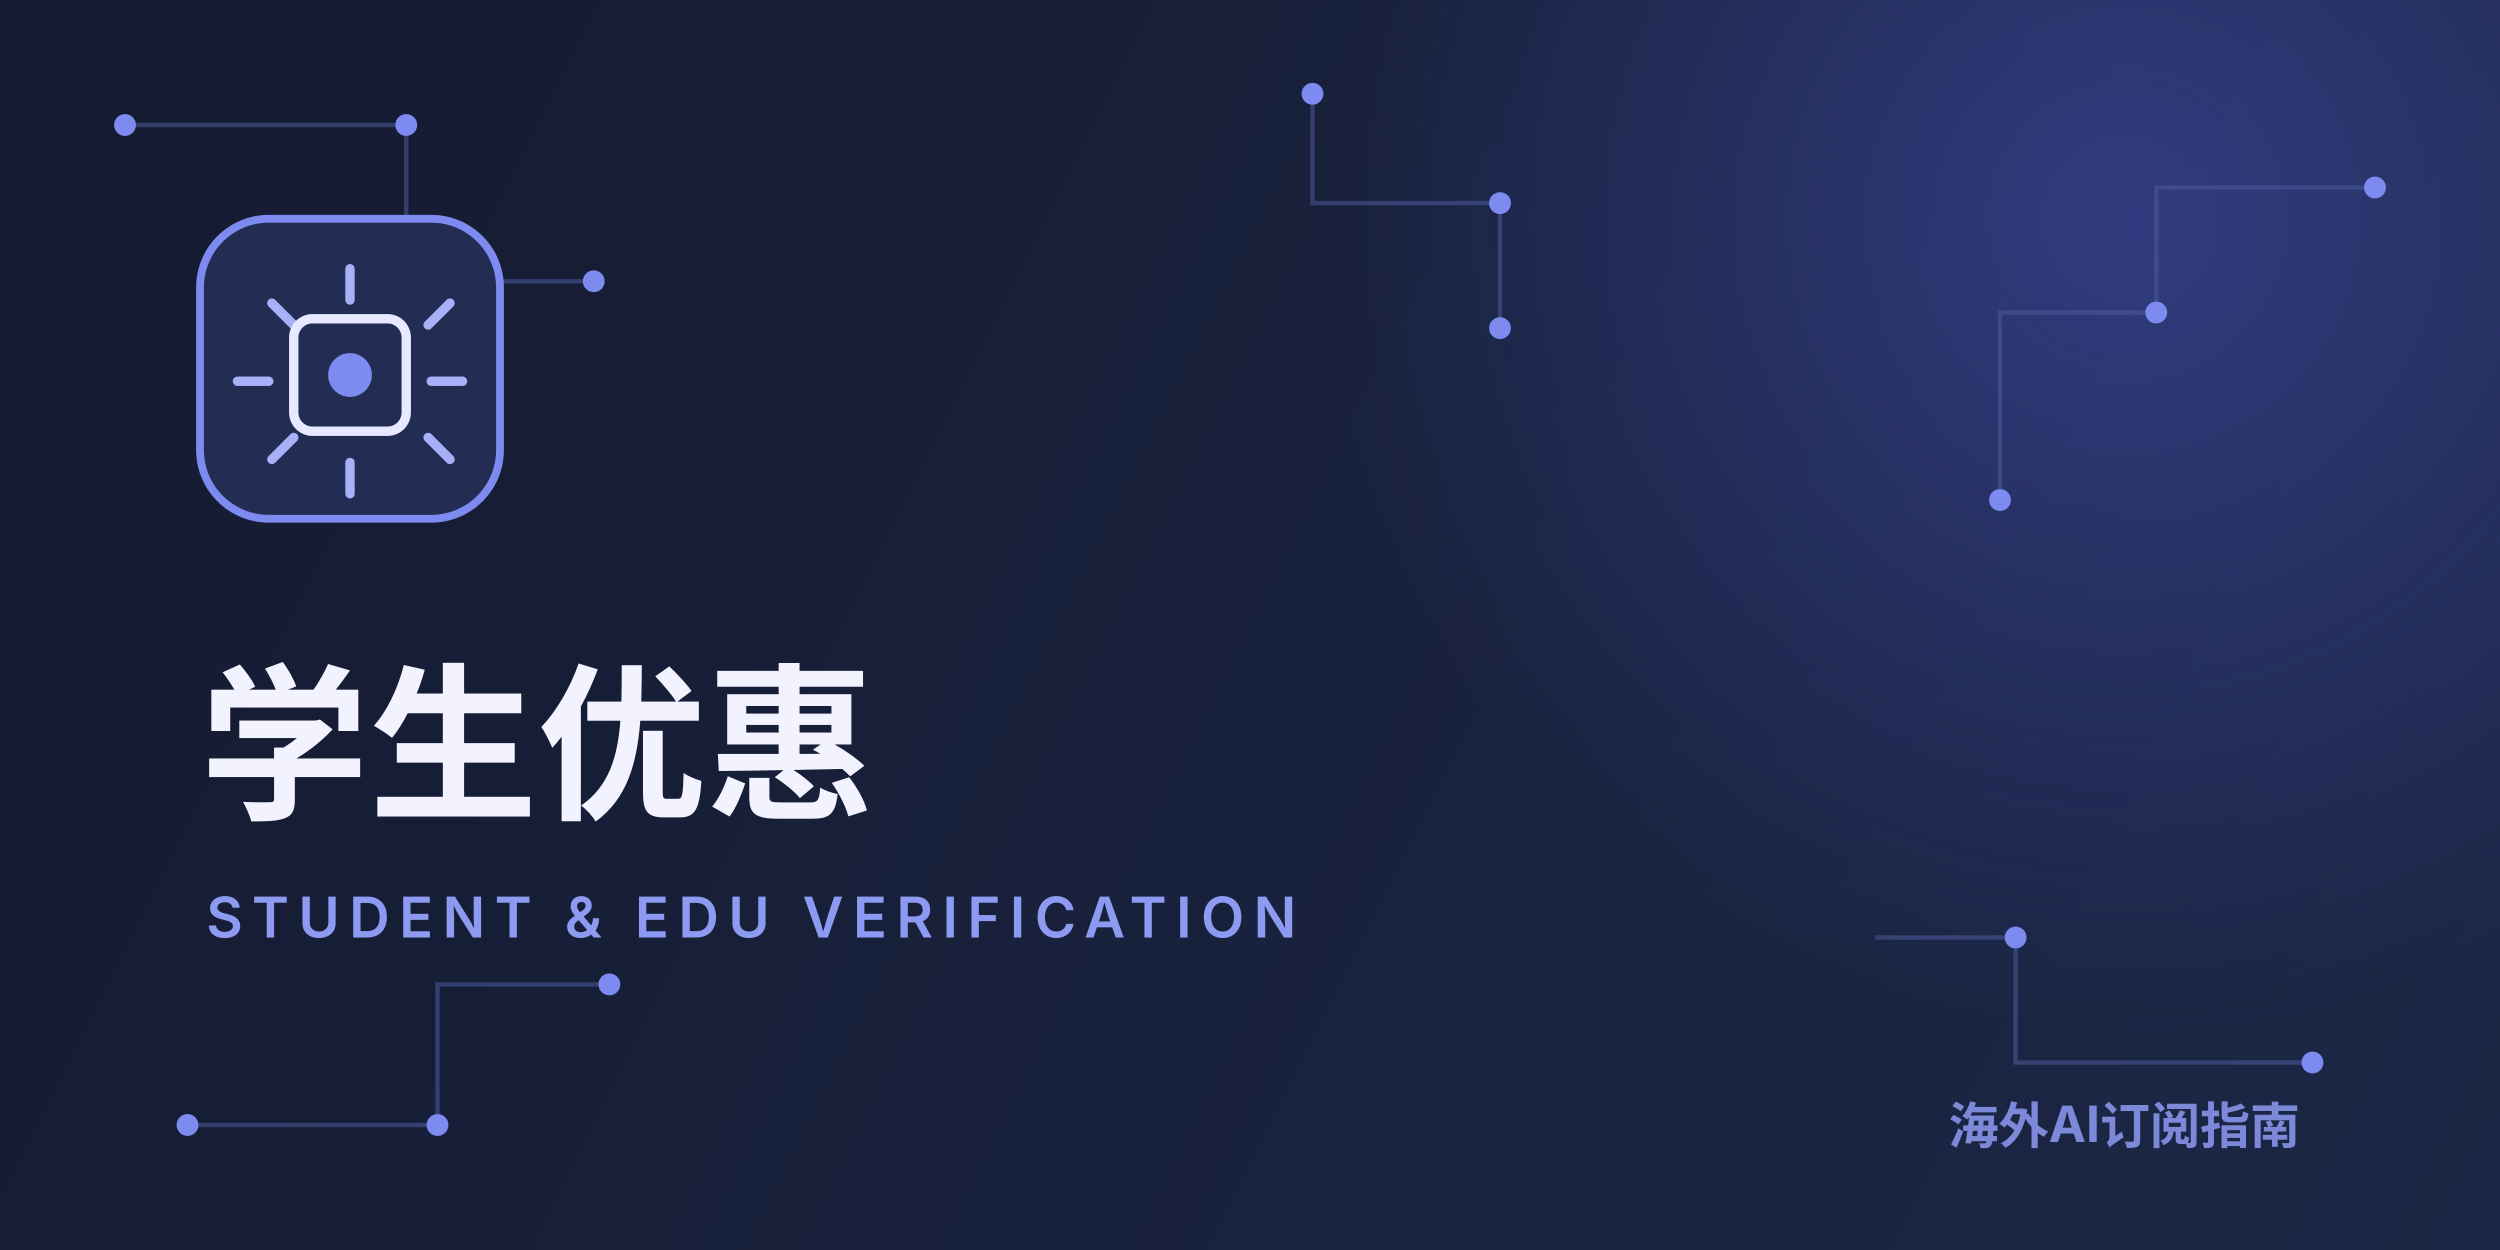
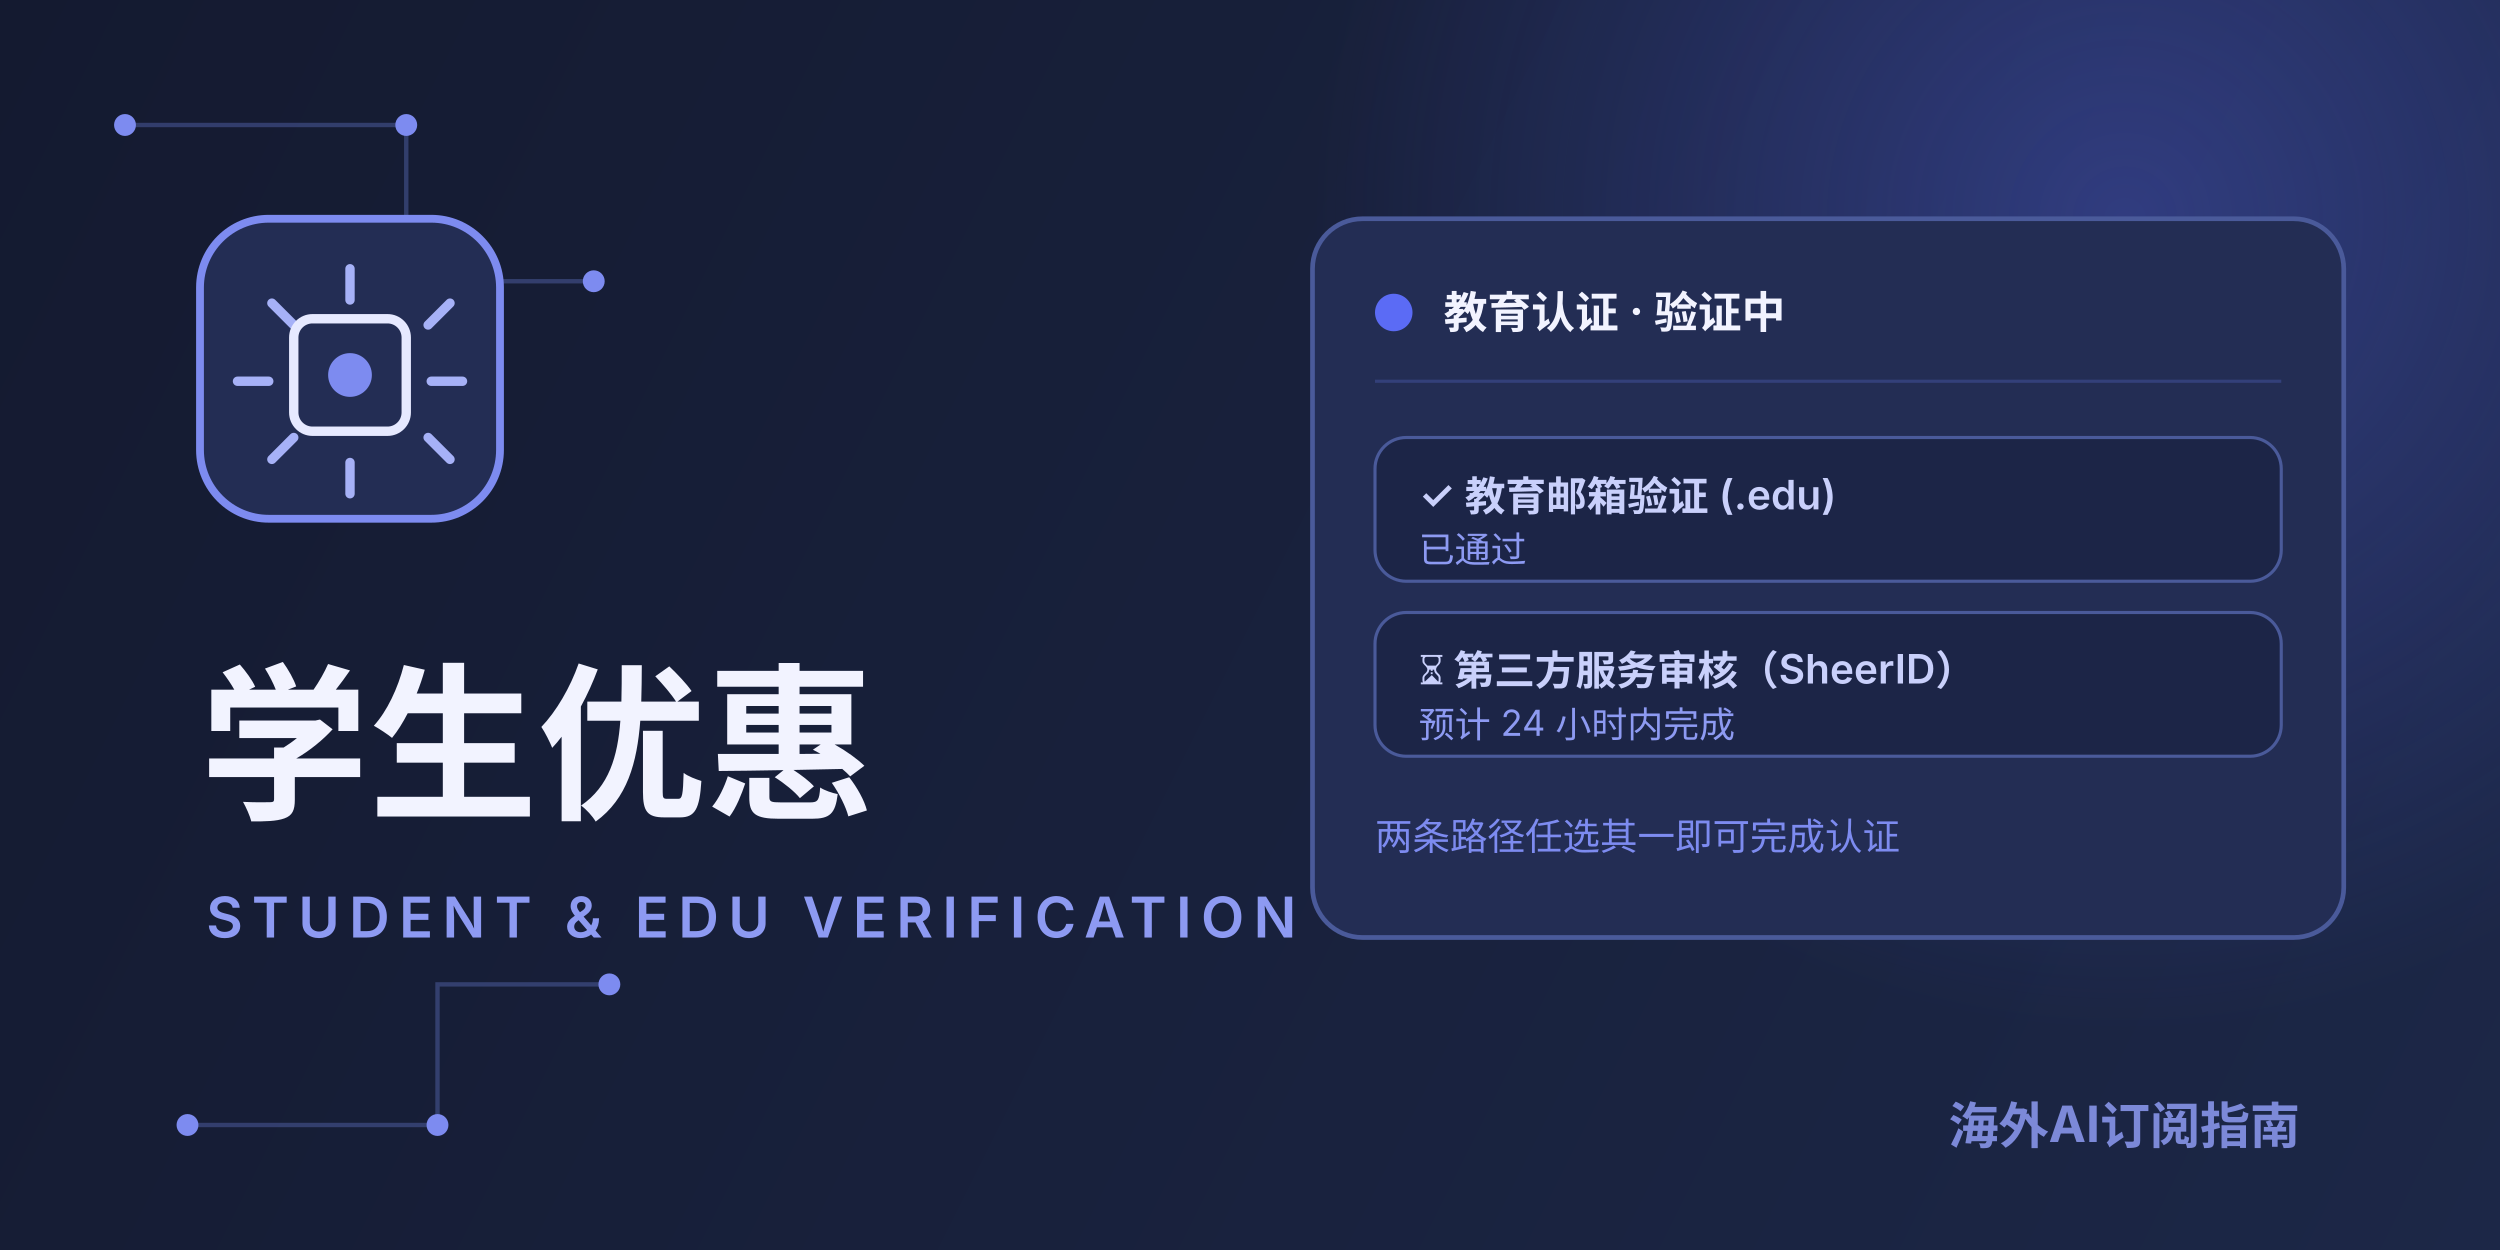
<svg xmlns="http://www.w3.org/2000/svg" viewBox="0 0 800 400" role="img" aria-label="海外AI订阅学生优惠与教育认证指南封面图">
  <defs>
    <linearGradient id="bgGrad" x1="0" y1="0" x2="800" y2="400" gradientUnits="userSpaceOnUse">
      <stop offset="0" stop-color="#141a30" />
      <stop offset="1" stop-color="#1c2747" />
    </linearGradient>
    <radialGradient id="glow" cx="680" cy="70" r="260" gradientUnits="userSpaceOnUse">
      <stop offset="0" stop-color="#5b6bf5" stop-opacity="0.35" />
      <stop offset="1" stop-color="#5b6bf5" stop-opacity="0" />
    </radialGradient>
  </defs>
  <rect width="800" height="400" fill="url(#bgGrad)" />
  <rect width="800" height="400" fill="url(#glow)" />
  <g stroke="#4a5a9a" stroke-width="1.4" opacity="0.55" fill="none">
    <path d="M40 40 h90 v50 h60" />
-     <path d="M760 60 h-70 v40 h-50 v60" />
    <path d="M60 360 h80 v-45 h55" />
-     <path d="M740 340 h-95 v-40 h-45" />
-     <path d="M420 30 v35 h60 v40" />
  </g>
  <g fill="#7d8bf0">
    <circle cx="40" cy="40" r="3.5" />
    <circle cx="130" cy="40" r="3.5" />
    <circle cx="190" cy="90" r="3.5" />
-     <circle cx="760" cy="60" r="3.5" />
-     <circle cx="690" cy="100" r="3.5" />
-     <circle cx="640" cy="160" r="3.5" />
    <circle cx="60" cy="360" r="3.5" />
    <circle cx="140" cy="360" r="3.5" />
    <circle cx="195" cy="315" r="3.5" />
-     <circle cx="740" cy="340" r="3.5" />
-     <circle cx="645" cy="300" r="3.5" />
-     <circle cx="420" cy="30" r="3.5" />
-     <circle cx="480" cy="65" r="3.5" />
-     <circle cx="480" cy="105" r="3.5" />
  </g>
  <rect x="64" y="70" width="96" height="96" rx="22" fill="#232d54" stroke="#7d8bf0" stroke-width="2.5" />
  <g stroke="#a6b1f7" stroke-width="3" stroke-linecap="round">
    <path d="M112 96 v-10 M112 148 v10 M86 122 h-10 M138 122 h10 M94 104 l-7-7 M137 104 l7-7 M94 140 l-7 7 M137 140 l7 7" />
  </g>
  <rect x="94" y="102" width="36" height="36" rx="6" fill="none" stroke="#e6e9ff" stroke-width="3" />
  <circle cx="112" cy="120" r="7" fill="#7d8bf0" />
  <text x="64" y="258" font-family="-apple-system, 'Segoe UI', 'PingFang SC', 'Microsoft YaHei', sans-serif" font-size="54" font-weight="700" fill="#f2f3ff">学生优惠</text>
  <text x="66" y="300" font-family="-apple-system, 'Segoe UI', 'PingFang SC', 'Microsoft YaHei', sans-serif" font-size="18" font-weight="600" letter-spacing="3" fill="#8d9af2">STUDENT &amp; EDU VERIFICATION</text>
  <text x="736" y="366" text-anchor="end" font-family="-apple-system, 'Segoe UI', 'PingFang SC', 'Microsoft YaHei', sans-serif" font-size="16" font-weight="700" fill="#8d9af2" opacity="0.85">海外AI订阅指南</text>
+   <rect x="420" y="70" width="330" height="230" rx="16" fill="#232d54" stroke="#4a5a9a" stroke-width="1.5" />
+   <circle cx="446" cy="100" r="6" fill="#5b6bf5" />
+   <text x="462" y="105" font-family="-apple-system, 'Segoe UI', 'PingFang SC', 'Microsoft YaHei', sans-serif" font-size="14" font-weight="700" fill="#f2f3ff">教育认证 · 验证中</text>
+   <line x1="440" y1="122" x2="730" y2="122" stroke="#33407a" stroke-width="1" />
+   <rect x="440" y="140" width="290" height="46" rx="10" fill="#1c2547" stroke="#4a5a9a" stroke-width="1" />
+   <text x="454" y="163" font-family="-apple-system, 'Segoe UI', 'PingFang SC', 'Microsoft YaHei', sans-serif" font-size="13" font-weight="600" fill="#c9d0fb">✓ 教育邮箱验证 (.edu)</text>
+   <text x="454" y="180" font-family="-apple-system, 'Segoe UI', 'PingFang SC', 'Microsoft YaHei', sans-serif" font-size="11.5" fill="#8d9af2">已通过</text>
+   <rect x="440" y="196" width="290" height="46" rx="10" fill="#1c2547" stroke="#4a5a9a" stroke-width="1" />
+   <text x="454" y="219" font-family="-apple-system, 'Segoe UI', 'PingFang SC', 'Microsoft YaHei', sans-serif" font-size="13" font-weight="600" fill="#c9d0fb">⏳ 第三方服务审核（SheerID）</text>
+   <text x="454" y="236" font-family="-apple-system, 'Segoe UI', 'PingFang SC', 'Microsoft YaHei', sans-serif" font-size="11.5" fill="#8d9af2">预计 24 小时内完成</text>
+   <text x="440" y="272" font-family="-apple-system, 'Segoe UI', 'PingFang SC', 'Microsoft YaHei', sans-serif" font-size="12" fill="#7d8bf0">两条路径任选其一即可完成认证</text>
</svg>
